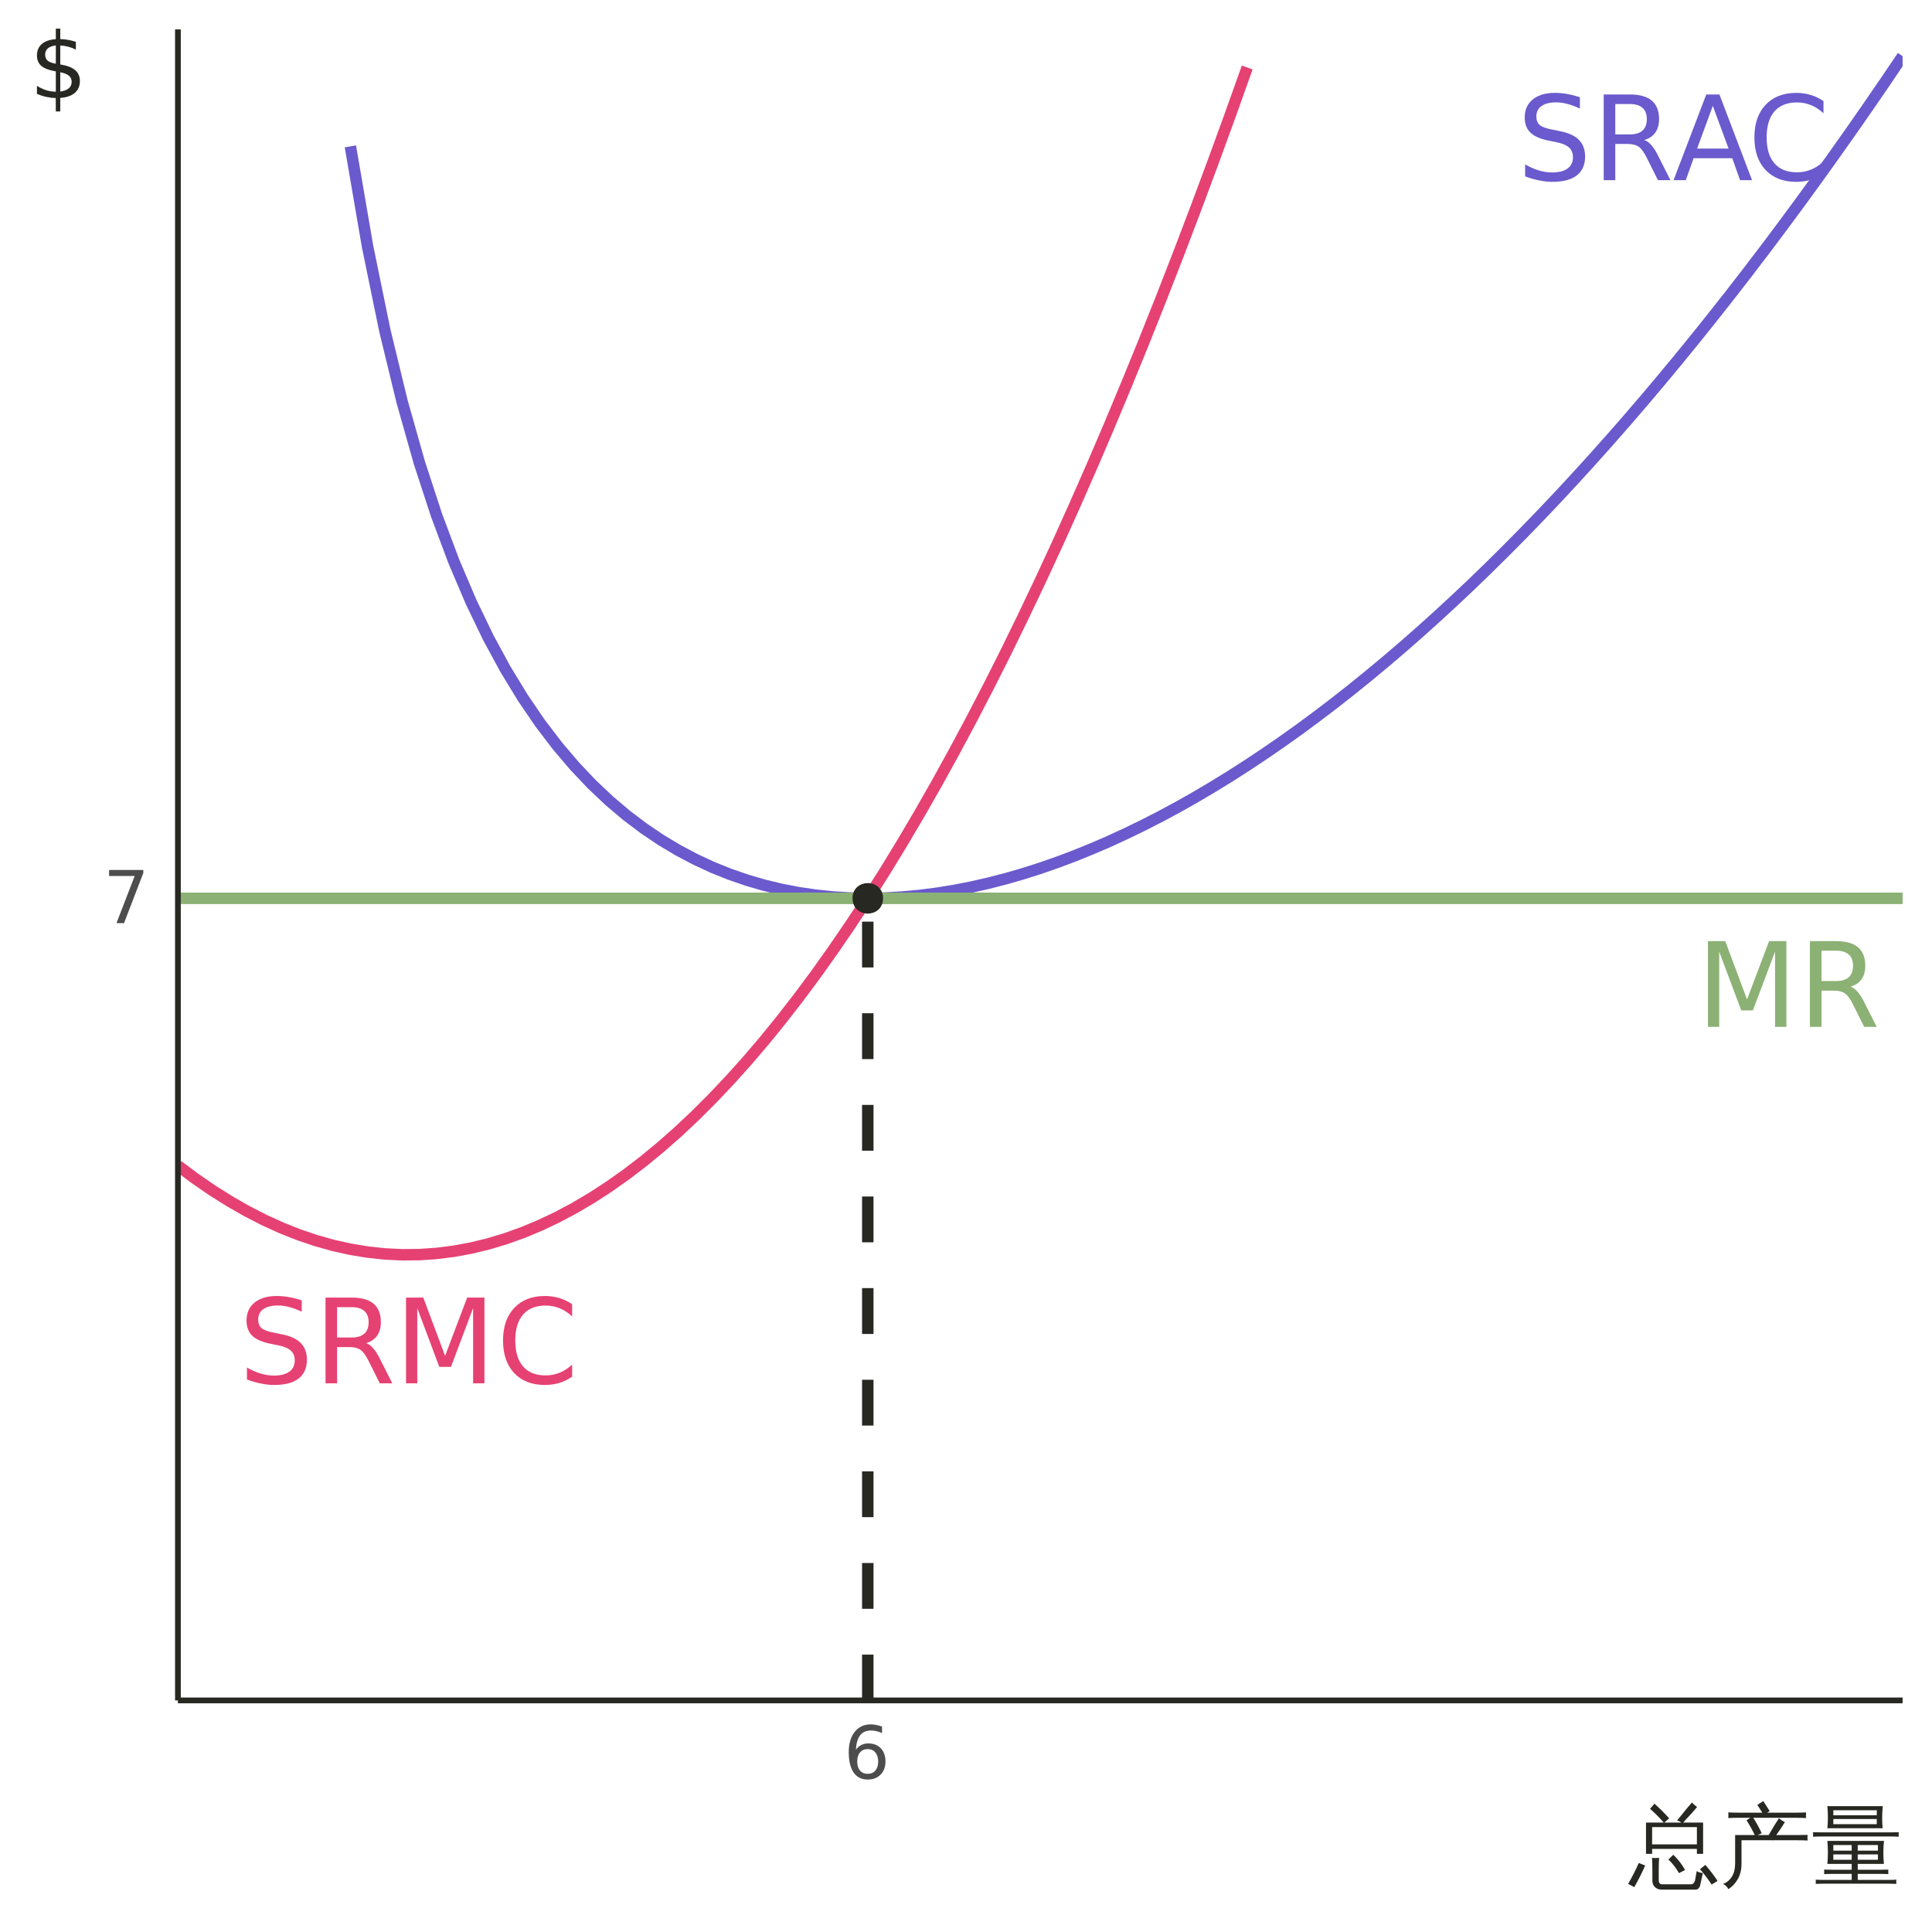
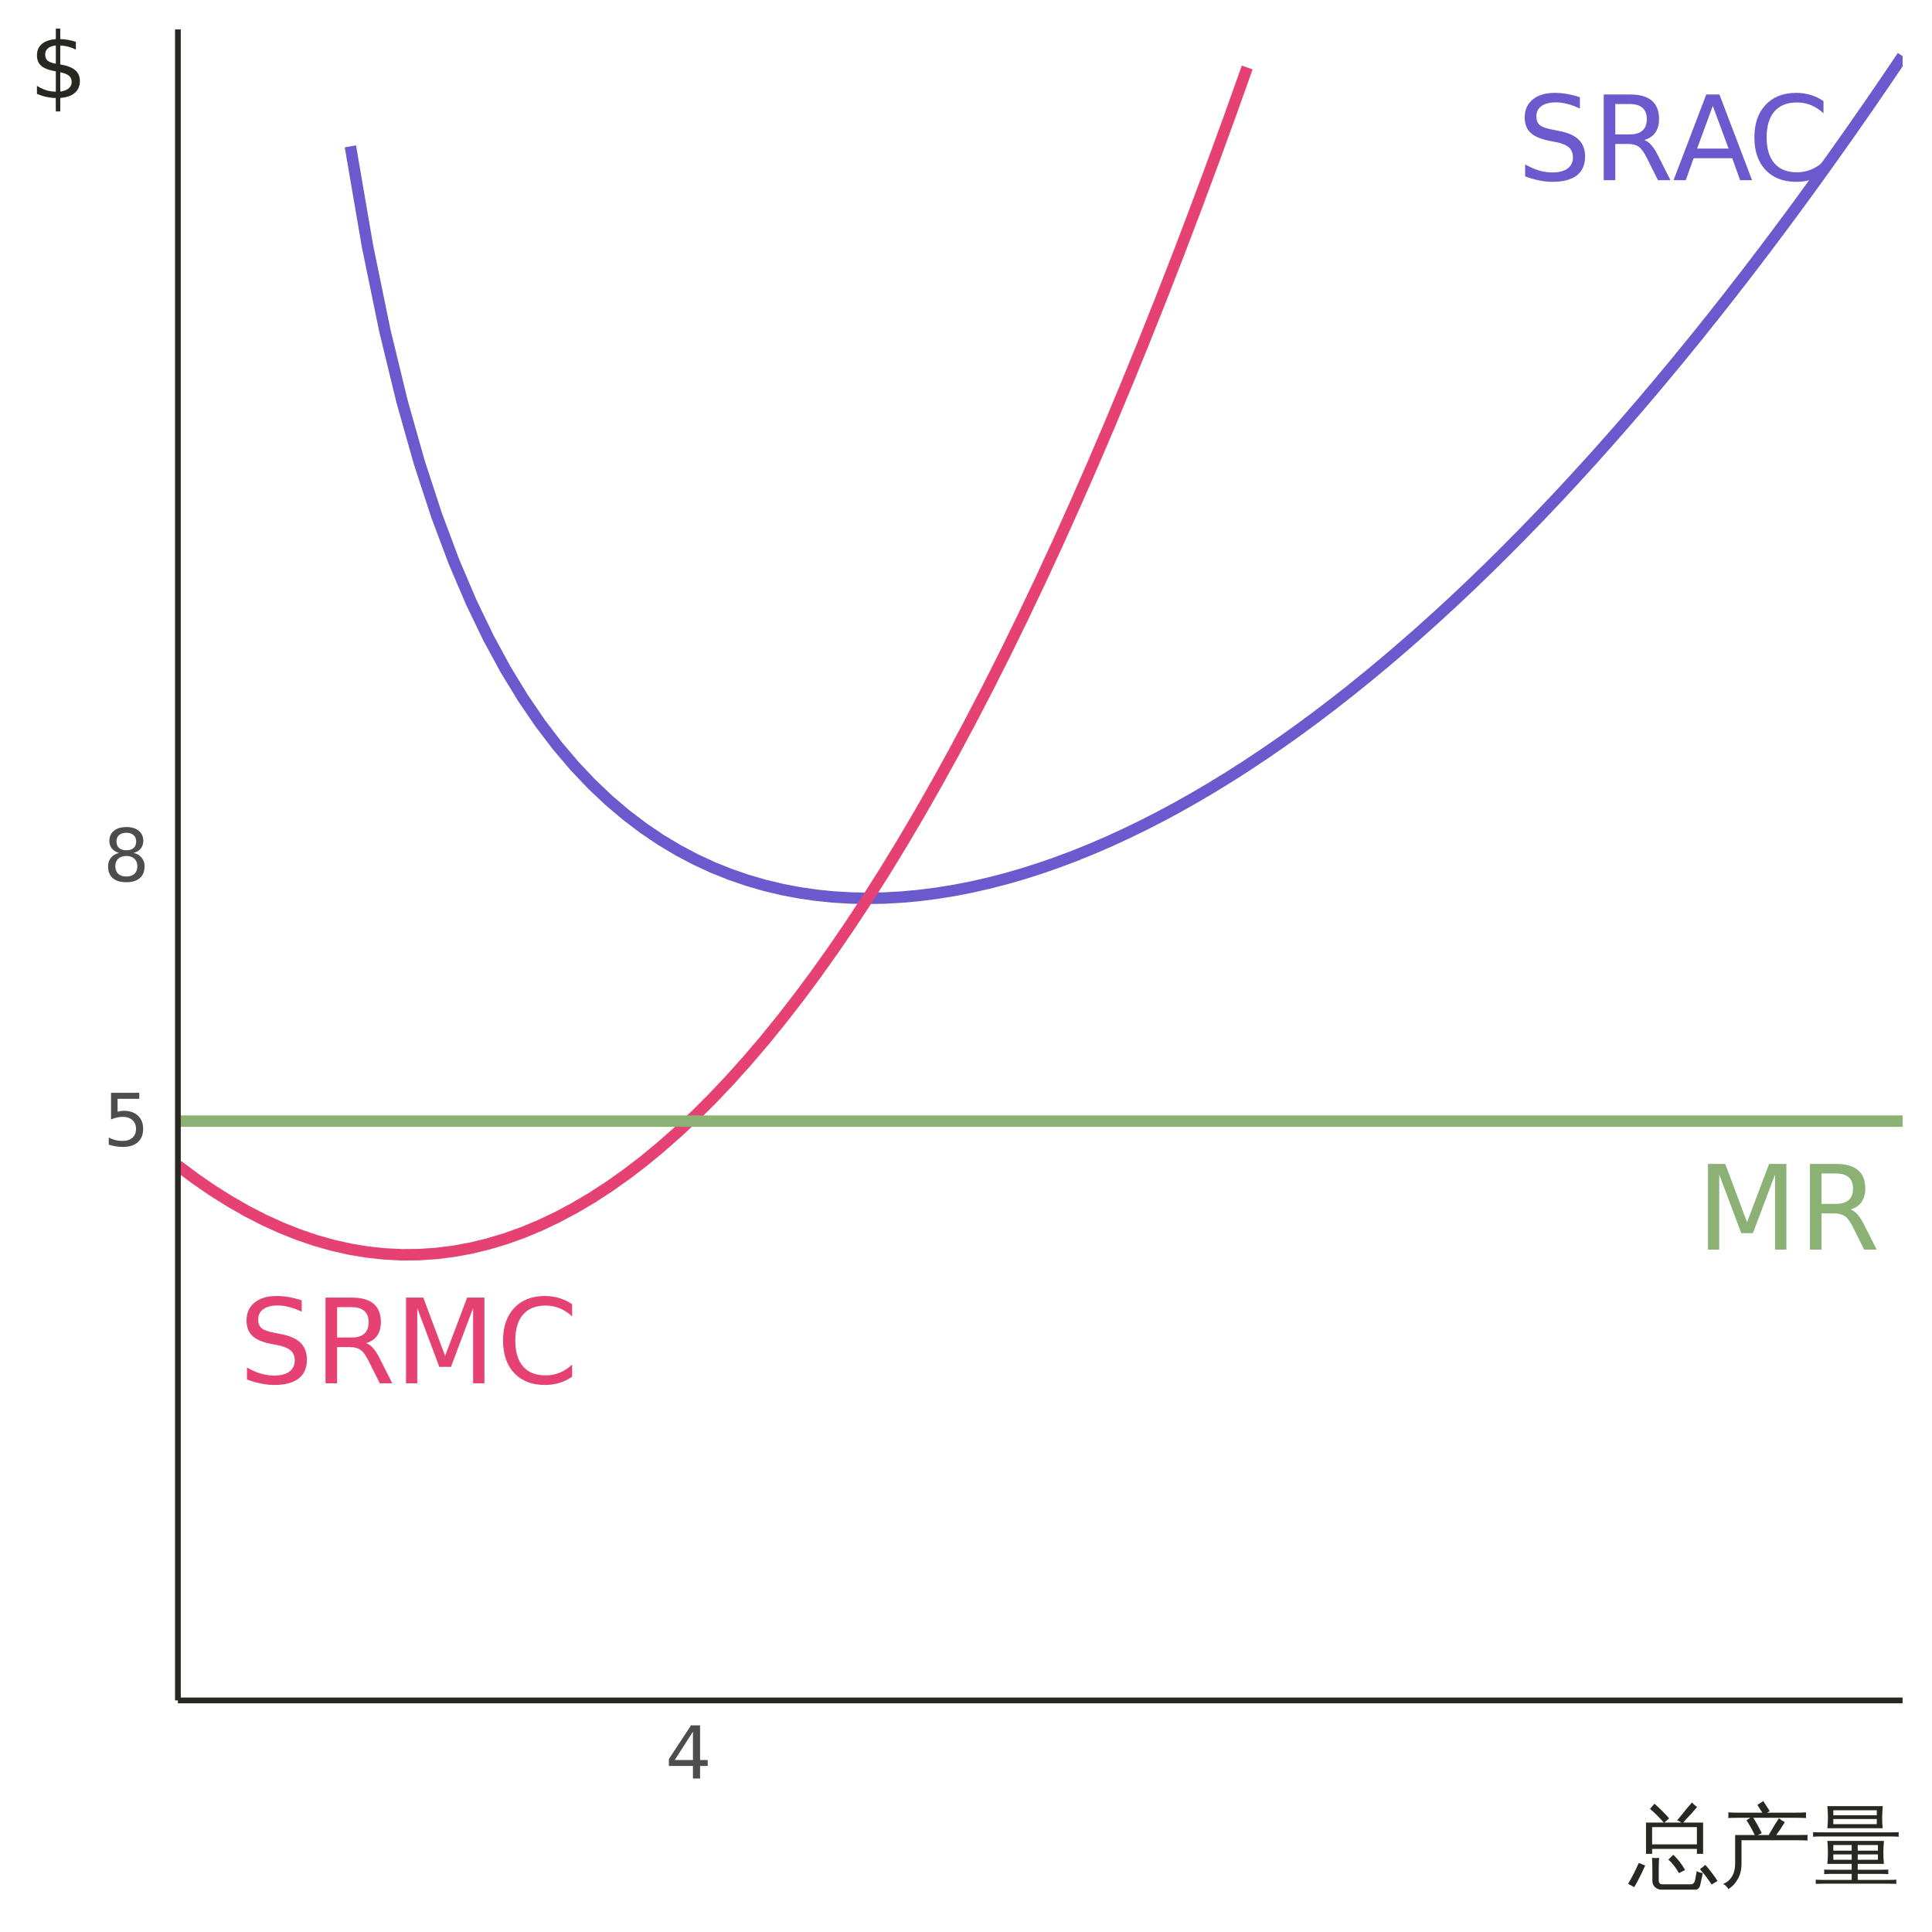
<svg xmlns="http://www.w3.org/2000/svg" xmlns:xlink="http://www.w3.org/1999/xlink" width="360" height="360" viewBox="0 0 360 360">
  <defs>
    <g>
      <g id="glyph-0-0">
        <path d="M 1.094 3.875 L 1.094 -15.453 L 12.047 -15.453 L 12.047 3.875 Z M 2.328 2.656 L 10.828 2.656 L 10.828 -14.219 L 2.328 -14.219 Z M 2.328 2.656 " />
      </g>
      <g id="glyph-0-1">
        <path d="M 11.719 -15.453 L 11.719 -13.344 C 10.906 -13.727 10.133 -14.016 9.406 -14.203 C 8.676 -14.398 7.973 -14.5 7.297 -14.5 C 6.117 -14.5 5.207 -14.27 4.562 -13.812 C 3.926 -13.363 3.609 -12.719 3.609 -11.875 C 3.609 -11.164 3.82 -10.629 4.25 -10.266 C 4.676 -9.91 5.477 -9.625 6.656 -9.406 L 7.969 -9.141 C 9.582 -8.828 10.77 -8.285 11.531 -7.516 C 12.301 -6.742 12.688 -5.707 12.688 -4.406 C 12.688 -2.852 12.164 -1.676 11.125 -0.875 C 10.094 -0.082 8.57 0.312 6.562 0.312 C 5.812 0.312 5.008 0.223 4.156 0.047 C 3.301 -0.117 2.422 -0.367 1.516 -0.703 L 1.516 -2.938 C 2.391 -2.438 3.242 -2.062 4.078 -1.812 C 4.922 -1.562 5.75 -1.438 6.562 -1.438 C 7.801 -1.438 8.754 -1.68 9.422 -2.172 C 10.086 -2.66 10.422 -3.352 10.422 -4.25 C 10.422 -5.031 10.18 -5.641 9.703 -6.078 C 9.223 -6.523 8.438 -6.859 7.344 -7.078 L 6.016 -7.344 C 4.41 -7.656 3.242 -8.156 2.516 -8.844 C 1.797 -9.531 1.438 -10.484 1.438 -11.703 C 1.438 -13.109 1.93 -14.219 2.922 -15.031 C 3.922 -15.852 5.297 -16.266 7.047 -16.266 C 7.797 -16.266 8.555 -16.195 9.328 -16.062 C 10.109 -15.926 10.906 -15.723 11.719 -15.453 Z M 11.719 -15.453 " />
      </g>
      <g id="glyph-0-2">
        <path d="M 9.719 -7.484 C 10.188 -7.328 10.641 -6.992 11.078 -6.484 C 11.516 -5.973 11.953 -5.266 12.391 -4.359 L 14.594 0 L 12.266 0 L 10.219 -4.094 C 9.695 -5.164 9.188 -5.875 8.688 -6.219 C 8.195 -6.57 7.52 -6.75 6.656 -6.75 L 4.312 -6.75 L 4.312 0 L 2.156 0 L 2.156 -15.969 L 7.031 -15.969 C 8.852 -15.969 10.211 -15.586 11.109 -14.828 C 12.016 -14.066 12.469 -12.914 12.469 -11.375 C 12.469 -10.363 12.234 -9.523 11.766 -8.859 C 11.297 -8.203 10.613 -7.742 9.719 -7.484 Z M 4.312 -14.188 L 4.312 -8.531 L 7.031 -8.531 C 8.07 -8.531 8.859 -8.77 9.391 -9.25 C 9.922 -9.727 10.188 -10.438 10.188 -11.375 C 10.188 -12.301 9.922 -13 9.391 -13.469 C 8.859 -13.945 8.07 -14.188 7.031 -14.188 Z M 4.312 -14.188 " />
      </g>
      <g id="glyph-0-3">
        <path d="M 7.484 -13.844 L 4.562 -5.891 L 10.422 -5.891 Z M 6.266 -15.969 L 8.719 -15.969 L 14.797 0 L 12.562 0 L 11.109 -4.094 L 3.906 -4.094 L 2.453 0 L 0.172 0 Z M 6.266 -15.969 " />
      </g>
      <g id="glyph-0-4">
        <path d="M 14.109 -14.734 L 14.109 -12.469 C 13.379 -13.145 12.602 -13.648 11.781 -13.984 C 10.957 -14.316 10.082 -14.484 9.156 -14.484 C 7.332 -14.484 5.938 -13.926 4.969 -12.812 C 4 -11.695 3.516 -10.082 3.516 -7.969 C 3.516 -5.863 4 -4.254 4.969 -3.141 C 5.938 -2.023 7.332 -1.469 9.156 -1.469 C 10.082 -1.469 10.957 -1.633 11.781 -1.969 C 12.602 -2.301 13.379 -2.805 14.109 -3.484 L 14.109 -1.234 C 13.348 -0.711 12.547 -0.32 11.703 -0.062 C 10.859 0.188 9.969 0.312 9.031 0.312 C 6.613 0.312 4.707 -0.426 3.312 -1.906 C 1.926 -3.383 1.234 -5.406 1.234 -7.969 C 1.234 -10.531 1.926 -12.551 3.312 -14.031 C 4.707 -15.52 6.613 -16.266 9.031 -16.266 C 9.988 -16.266 10.891 -16.133 11.734 -15.875 C 12.578 -15.625 13.367 -15.242 14.109 -14.734 Z M 14.109 -14.734 " />
      </g>
      <g id="glyph-0-5">
        <path d="M 2.156 -15.969 L 5.375 -15.969 L 9.438 -5.109 L 13.547 -15.969 L 16.766 -15.969 L 16.766 0 L 14.656 0 L 14.656 -14.016 L 10.531 -3.062 L 8.359 -3.062 L 4.25 -14.016 L 4.25 0 L 2.156 0 Z M 2.156 -15.969 " />
      </g>
      <g id="glyph-1-0">
        <path d="M 0.672 2.406 L 0.672 -9.578 L 7.469 -9.578 L 7.469 2.406 Z M 1.438 1.641 L 6.719 1.641 L 6.719 -8.828 L 1.438 -8.828 Z M 1.438 1.641 " />
      </g>
      <g id="glyph-1-1">
-         <path d="M 1.109 -9.906 L 7.484 -9.906 L 7.484 -9.344 L 3.891 0 L 2.484 0 L 5.875 -8.781 L 1.109 -8.781 Z M 1.109 -9.906 " />
+         <path d="M 1.469 -9.906 L 6.734 -9.906 L 6.734 -8.781 L 2.688 -8.781 L 2.688 -6.359 C 2.883 -6.422 3.082 -6.469 3.281 -6.5 C 3.477 -6.531 3.672 -6.547 3.859 -6.547 C 4.961 -6.547 5.836 -6.242 6.484 -5.641 C 7.129 -5.035 7.453 -4.211 7.453 -3.172 C 7.453 -2.109 7.117 -1.281 6.453 -0.688 C 5.797 -0.102 4.863 0.188 3.656 0.188 C 3.238 0.188 2.812 0.148 2.375 0.078 C 1.945 0.016 1.504 -0.086 1.047 -0.234 L 1.047 -1.578 C 1.441 -1.359 1.852 -1.195 2.281 -1.094 C 2.707 -0.988 3.156 -0.938 3.625 -0.938 C 4.395 -0.938 5.004 -1.133 5.453 -1.531 C 5.898 -1.938 6.125 -2.484 6.125 -3.172 C 6.125 -3.867 5.898 -4.414 5.453 -4.812 C 5.004 -5.219 4.395 -5.422 3.625 -5.422 C 3.27 -5.422 2.914 -5.379 2.562 -5.297 C 2.207 -5.223 1.844 -5.102 1.469 -4.938 Z M 1.469 -9.906 " />
      </g>
      <g id="glyph-1-2">
-         <path d="M 4.484 -5.484 C 3.879 -5.484 3.398 -5.273 3.047 -4.859 C 2.703 -4.453 2.531 -3.891 2.531 -3.172 C 2.531 -2.461 2.703 -1.898 3.047 -1.484 C 3.398 -1.078 3.879 -0.875 4.484 -0.875 C 5.086 -0.875 5.562 -1.078 5.906 -1.484 C 6.258 -1.898 6.438 -2.461 6.438 -3.172 C 6.438 -3.891 6.258 -4.453 5.906 -4.859 C 5.562 -5.273 5.086 -5.484 4.484 -5.484 Z M 7.156 -9.688 L 7.156 -8.469 C 6.812 -8.625 6.469 -8.742 6.125 -8.828 C 5.781 -8.91 5.441 -8.953 5.109 -8.953 C 4.223 -8.953 3.547 -8.656 3.078 -8.062 C 2.617 -7.469 2.352 -6.566 2.281 -5.359 C 2.539 -5.742 2.867 -6.035 3.266 -6.234 C 3.66 -6.441 4.094 -6.547 4.562 -6.547 C 5.562 -6.547 6.348 -6.242 6.922 -5.641 C 7.504 -5.035 7.797 -4.211 7.797 -3.172 C 7.797 -2.16 7.492 -1.348 6.891 -0.734 C 6.285 -0.117 5.484 0.188 4.484 0.188 C 3.336 0.188 2.461 -0.25 1.859 -1.125 C 1.254 -2 0.953 -3.27 0.953 -4.938 C 0.953 -6.508 1.32 -7.758 2.062 -8.688 C 2.801 -9.625 3.801 -10.094 5.062 -10.094 C 5.395 -10.094 5.734 -10.055 6.078 -9.984 C 6.422 -9.922 6.781 -9.82 7.156 -9.688 Z M 7.156 -9.688 " />
+         <path d="M 4.328 -4.703 C 3.68 -4.703 3.176 -4.531 2.812 -4.188 C 2.445 -3.852 2.266 -3.383 2.266 -2.781 C 2.266 -2.188 2.445 -1.719 2.812 -1.375 C 3.176 -1.039 3.68 -0.875 4.328 -0.875 C 4.961 -0.875 5.461 -1.039 5.828 -1.375 C 6.191 -1.719 6.375 -2.188 6.375 -2.781 C 6.375 -3.383 6.191 -3.852 5.828 -4.188 C 5.461 -4.531 4.961 -4.703 4.328 -4.703 Z M 2.984 -5.281 C 2.41 -5.414 1.961 -5.68 1.641 -6.078 C 1.316 -6.473 1.156 -6.953 1.156 -7.516 C 1.156 -8.305 1.438 -8.93 2 -9.391 C 2.562 -9.859 3.336 -10.094 4.328 -10.094 C 5.305 -10.094 6.078 -9.859 6.641 -9.391 C 7.203 -8.93 7.484 -8.305 7.484 -7.516 C 7.484 -6.953 7.32 -6.473 7 -6.078 C 6.688 -5.68 6.242 -5.414 5.672 -5.281 C 6.316 -5.125 6.816 -4.828 7.172 -4.391 C 7.535 -3.953 7.719 -3.414 7.719 -2.781 C 7.719 -1.82 7.422 -1.086 6.828 -0.578 C 6.242 -0.066 5.41 0.188 4.328 0.188 C 3.234 0.188 2.391 -0.066 1.797 -0.578 C 1.211 -1.086 0.922 -1.82 0.922 -2.781 C 0.922 -3.414 1.102 -3.953 1.469 -4.391 C 1.832 -4.828 2.336 -5.125 2.984 -5.281 Z M 2.484 -7.391 C 2.484 -6.879 2.645 -6.477 2.969 -6.188 C 3.289 -5.906 3.742 -5.766 4.328 -5.766 C 4.898 -5.766 5.348 -5.906 5.672 -6.188 C 5.992 -6.477 6.156 -6.879 6.156 -7.391 C 6.156 -7.91 5.992 -8.312 5.672 -8.594 C 5.348 -8.883 4.898 -9.031 4.328 -9.031 C 3.742 -9.031 3.289 -8.883 2.969 -8.594 C 2.645 -8.312 2.484 -7.91 2.484 -7.391 Z M 2.484 -7.391 " />
+       </g>
+       <g id="glyph-1-3">
+         <path d="M 5.141 -8.734 L 1.75 -3.453 L 5.141 -3.453 Z M 4.781 -9.906 L 6.469 -9.906 L 6.469 -3.453 L 7.891 -3.453 L 7.891 -2.344 L 6.469 -2.344 L 6.469 0 L 5.141 0 L 5.141 -2.344 L 0.656 -2.344 L 0.656 -3.625 Z M 4.781 -9.906 " />
      </g>
      <g id="glyph-2-0">
        <path d="M 0.562 0 L 0.562 -11.328 L 5.078 -11.328 L 5.078 0 Z M 1.125 -0.562 L 4.516 -0.562 L 4.516 -10.766 L 1.125 -10.766 Z M 1.125 -0.562 " />
      </g>
      <g id="glyph-2-1">
        <path d="M 4.328 -4.453 L 3.188 -4.453 L 3.188 -10.281 L 6.5 -10.281 C 5.707 -11.195 4.852 -12.051 3.938 -12.844 L 4.766 -13.797 C 5.734 -12.941 6.645 -12.031 7.5 -11.062 L 6.609 -10.281 L 9.766 -10.281 C 9.523 -10.477 9.258 -10.609 8.969 -10.672 L 9.75 -11.609 C 10.414 -12.441 10.758 -12.867 10.781 -12.891 L 11.75 -14.016 C 12.039 -13.703 12.359 -13.422 12.703 -13.172 L 11.734 -12.047 L 10.625 -10.859 L 10.125 -10.281 L 13.828 -10.281 L 13.828 -4.453 L 12.672 -4.453 L 12.672 -5.375 L 4.328 -5.375 Z M 12.672 -9.438 L 4.328 -9.438 L 4.328 -6.219 L 12.672 -6.219 Z M 15.422 1.266 C 14.754 0.254 14.031 -0.695 13.25 -1.594 L 14.25 -2.391 C 15.07 -1.461 15.828 -0.469 16.516 0.594 Z M 9.328 -0.859 C 8.797 -1.816 8.141 -2.66 7.359 -3.391 L 8.266 -4.281 C 9.141 -3.469 9.875 -2.52 10.469 -1.438 Z M 12.641 -1.234 C 12.953 -1.035 13.332 -0.914 13.781 -0.875 L 13.297 1.328 C 13.254 1.578 13.156 1.785 13 1.953 C 12.844 2.129 12.656 2.219 12.438 2.219 L 6.125 2.219 C 5.625 2.219 5.207 2.066 4.875 1.766 C 4.539 1.461 4.375 1.055 4.375 0.547 L 4.375 -1.391 C 4.375 -2.172 4.352 -2.941 4.312 -3.703 C 4.75 -3.66 5.188 -3.66 5.625 -3.703 C 5.582 -2.941 5.562 -2.172 5.562 -1.391 L 5.562 0.547 C 5.562 0.723 5.613 0.879 5.719 1.016 C 5.832 1.148 5.973 1.219 6.141 1.219 L 11.594 1.219 C 11.781 1.219 11.938 1.145 12.062 1 C 12.195 0.863 12.285 0.691 12.328 0.484 Z M -0.141 1.141 C 0.586 -0.109 1.25 -1.406 1.844 -2.75 L 3.031 -2.281 C 2.426 -0.883 1.75 0.457 1 1.75 Z M -0.141 1.141 " />
      </g>
      <g id="glyph-2-2">
        <path d="M 2.797 -2.609 L 2.797 -7.953 L 6.453 -7.953 C 6.004 -8.898 5.492 -9.816 4.922 -10.703 L 5.625 -11.172 L 3.453 -11.172 C 2.805 -11.172 2.16 -11.156 1.516 -11.125 C 1.555 -11.477 1.555 -11.828 1.516 -12.172 C 2.16 -12.141 2.805 -12.125 3.453 -12.125 L 7.859 -12.125 L 6.938 -13.578 L 8.047 -14.281 L 9.234 -12.422 L 8.766 -12.125 L 14.094 -12.125 C 14.738 -12.125 15.379 -12.141 16.016 -12.172 C 15.984 -11.828 15.984 -11.477 16.016 -11.125 C 15.379 -11.156 14.738 -11.172 14.094 -11.172 L 6.172 -11.172 C 6.766 -10.242 7.289 -9.285 7.75 -8.297 L 6.984 -7.953 L 9.047 -7.953 L 10.156 -9.828 L 10.953 -11.078 C 11.297 -10.797 11.664 -10.555 12.062 -10.359 C 11.812 -9.941 11.547 -9.523 11.266 -9.109 L 10.453 -7.953 L 14.359 -7.953 C 15.016 -7.953 15.66 -7.961 16.297 -7.984 C 16.266 -7.641 16.266 -7.289 16.297 -6.938 C 15.66 -6.969 15.016 -6.984 14.359 -6.984 L 9.844 -6.984 L 9.797 -6.922 C 9.773 -6.941 9.75 -6.961 9.719 -6.984 L 3.984 -6.984 L 3.984 -2.609 C 3.984 -1.523 3.758 -0.582 3.312 0.219 C 2.863 1.031 2.27 1.664 1.531 2.125 C 1.32 1.688 0.992 1.363 0.547 1.156 C 1.242 0.895 1.789 0.441 2.188 -0.203 C 2.594 -0.848 2.797 -1.648 2.797 -2.609 Z M 2.797 -2.609 " />
      </g>
      <g id="glyph-2-3">
        <path d="M 15.844 0.359 C 15.801 0.617 15.801 0.879 15.844 1.141 C 15.363 1.117 14.883 1.109 14.406 1.109 L 2.219 1.109 C 1.75 1.109 1.281 1.117 0.812 1.141 C 0.832 0.879 0.832 0.617 0.812 0.359 C 1.281 0.391 1.75 0.406 2.219 0.406 L 7.516 0.406 L 7.516 -0.719 L 3.938 -0.719 C 3.414 -0.719 2.895 -0.703 2.375 -0.672 C 2.406 -0.953 2.406 -1.234 2.375 -1.516 C 2.895 -1.492 3.414 -1.484 3.938 -1.484 L 7.516 -1.484 L 7.516 -2.578 L 2.984 -2.578 C 3.117 -4.004 3.117 -5.43 2.984 -6.859 L 13.531 -6.859 C 13.383 -5.43 13.379 -4.004 13.516 -2.578 L 8.641 -2.578 L 8.641 -1.484 L 12.797 -1.484 C 13.316 -1.484 13.832 -1.492 14.344 -1.516 C 14.32 -1.234 14.32 -0.953 14.344 -0.672 C 13.832 -0.703 13.316 -0.719 12.797 -0.719 L 8.641 -0.719 L 8.641 0.406 L 14.406 0.406 C 14.883 0.406 15.363 0.391 15.844 0.359 Z M 16.281 -8.484 C 16.258 -8.203 16.258 -7.922 16.281 -7.641 C 15.77 -7.672 15.258 -7.688 14.75 -7.688 L 1.859 -7.688 C 1.336 -7.688 0.82 -7.672 0.312 -7.641 C 0.332 -7.922 0.332 -8.203 0.312 -8.484 C 0.832 -8.461 1.348 -8.453 1.859 -8.453 L 14.75 -8.453 C 15.25 -8.453 15.758 -8.461 16.281 -8.484 Z M 2.984 -9.219 C 3.117 -10.602 3.117 -11.977 2.984 -13.344 L 13.312 -13.344 C 13.164 -11.977 13.156 -10.602 13.281 -9.219 Z M 8.641 -5.047 L 12.406 -5.047 L 12.406 -6.094 L 8.641 -6.094 Z M 7.516 -5.047 L 7.516 -6.094 L 4.094 -6.094 L 4.094 -5.047 Z M 8.641 -4.344 L 8.641 -3.344 L 12.406 -3.344 L 12.406 -4.344 Z M 7.516 -4.344 L 4.094 -4.344 L 4.094 -3.344 L 7.516 -3.344 Z M 4.094 -12.578 L 4.094 -11.641 L 12.188 -11.641 L 12.203 -12.578 Z M 4.094 -10.938 L 4.094 -9.984 L 12.188 -9.984 L 12.188 -10.938 Z M 4.094 -10.938 " />
      </g>
      <g id="glyph-3-0">
        <path d="M 0.844 3 L 0.844 -11.984 L 9.344 -11.984 L 9.344 3 Z M 1.797 2.062 L 8.406 2.062 L 8.406 -11.031 L 1.797 -11.031 Z M 1.797 2.062 " />
      </g>
      <g id="glyph-3-1">
        <path d="M 5.75 2.5 L 4.922 2.5 L 4.906 0 C 4.32 -0.008 3.738 -0.078 3.156 -0.203 C 2.582 -0.328 2 -0.516 1.406 -0.766 L 1.406 -2.266 C 1.977 -1.91 2.551 -1.641 3.125 -1.453 C 3.707 -1.273 4.305 -1.18 4.922 -1.172 L 4.922 -4.969 C 3.691 -5.164 2.797 -5.5 2.234 -5.969 C 1.68 -6.445 1.406 -7.102 1.406 -7.938 C 1.406 -8.832 1.707 -9.539 2.312 -10.062 C 2.914 -10.582 3.785 -10.883 4.922 -10.969 L 4.922 -12.922 L 5.75 -12.922 L 5.75 -10.984 C 6.258 -10.961 6.754 -10.91 7.234 -10.828 C 7.711 -10.742 8.188 -10.625 8.656 -10.469 L 8.656 -9.016 C 8.188 -9.254 7.711 -9.438 7.234 -9.562 C 6.754 -9.688 6.258 -9.758 5.75 -9.781 L 5.75 -6.25 C 7 -6.051 7.922 -5.703 8.516 -5.203 C 9.109 -4.703 9.406 -4.02 9.406 -3.156 C 9.406 -2.227 9.086 -1.492 8.453 -0.953 C 7.828 -0.41 6.926 -0.098 5.75 -0.016 Z M 4.922 -6.391 L 4.922 -9.797 C 4.273 -9.723 3.781 -9.539 3.438 -9.25 C 3.102 -8.957 2.938 -8.566 2.938 -8.078 C 2.938 -7.598 3.094 -7.223 3.406 -6.953 C 3.719 -6.691 4.223 -6.504 4.922 -6.391 Z M 5.75 -4.797 L 5.75 -1.203 C 6.445 -1.297 6.973 -1.492 7.328 -1.797 C 7.691 -2.109 7.875 -2.508 7.875 -3 C 7.875 -3.488 7.703 -3.875 7.359 -4.156 C 7.016 -4.445 6.477 -4.66 5.75 -4.797 Z M 5.75 -4.797 " />
      </g>
    </g>
    <clipPath id="clip-0">
      <path clip-rule="nonzero" d="M 64 9 L 354.523 9 L 354.523 169 L 64 169 Z M 64 9 " />
    </clipPath>
    <clipPath id="clip-1">
      <path clip-rule="nonzero" d="M 33.152 11 L 234 11 L 234 235 L 33.152 235 Z M 33.152 11 " />
    </clipPath>
    <clipPath id="clip-2">
-       <path clip-rule="nonzero" d="M 33.152 166 L 354.523 166 L 354.523 169 L 33.152 169 Z M 33.152 166 " />
-     </clipPath>
-     <clipPath id="clip-3">
-       <path clip-rule="nonzero" d="M 160 166 L 163 166 L 163 316.852 L 160 316.852 Z M 160 166 " />
+       <path clip-rule="nonzero" d="M 33.152 207 L 354.523 207 L 354.523 210 L 33.152 210 Z M 33.152 207 " />
    </clipPath>
  </defs>
  <rect x="-36" y="-36" width="432" height="432" fill="rgb(100%, 100%, 100%)" fill-opacity="1" />
  <g clip-path="url(#clip-0)">
    <path fill="none" stroke-width="2.134" stroke-linecap="butt" stroke-linejoin="round" stroke="rgb(41.569%, 35.294%, 80.392%)" stroke-opacity="1" stroke-miterlimit="10" d="M 65.289 27.273 L 68.5 45.984 L 71.715 61.609 L 74.93 74.852 L 78.141 86.203 L 81.355 96.035 L 84.57 104.621 L 87.785 112.164 L 90.996 118.832 L 94.211 124.754 L 97.426 130.027 L 100.637 134.742 L 103.852 138.961 L 107.066 142.742 L 110.281 146.137 L 113.492 149.176 L 116.707 151.898 L 119.922 154.332 L 123.133 156.504 L 126.348 158.426 L 129.562 160.125 L 132.773 161.617 L 135.988 162.906 L 139.203 164.016 L 142.418 164.953 L 145.629 165.723 L 148.844 166.34 L 152.059 166.809 L 155.27 167.137 L 158.484 167.328 L 161.699 167.391 L 164.914 167.332 L 168.125 167.148 L 171.34 166.852 L 174.555 166.441 L 177.766 165.922 L 180.98 165.297 L 184.195 164.566 L 187.41 163.738 L 190.621 162.812 L 193.836 161.789 L 197.051 160.668 L 200.262 159.461 L 203.477 158.156 L 206.691 156.77 L 209.902 155.289 L 213.117 153.727 L 216.332 152.078 L 219.547 150.348 L 222.758 148.531 L 225.973 146.633 L 229.188 144.656 L 232.398 142.598 L 235.613 140.461 L 238.828 138.246 L 242.043 135.957 L 245.254 133.586 L 248.469 131.141 L 251.684 128.621 L 254.895 126.023 L 258.109 123.355 L 261.324 120.609 L 264.535 117.793 L 267.75 114.902 L 270.965 111.941 L 274.18 108.906 L 277.391 105.801 L 280.605 102.621 L 283.82 99.371 L 287.031 96.055 L 290.246 92.664 L 293.461 89.203 L 296.676 85.672 L 299.887 82.074 L 303.102 78.406 L 306.316 74.668 L 309.527 70.863 L 312.742 66.988 L 315.957 63.043 L 319.168 59.031 L 322.383 54.953 L 325.598 50.805 L 328.812 46.59 L 332.023 42.309 L 335.238 37.961 L 338.453 33.543 L 341.664 29.059 L 344.879 24.512 L 348.094 19.895 L 351.309 15.211 L 354.52 10.461 " />
  </g>
  <g fill="rgb(41.569%, 35.294%, 80.392%)" fill-opacity="1">
    <use xlink:href="#glyph-0-1" x="282.672" y="33.573" />
    <use xlink:href="#glyph-0-2" x="296.672" y="33.573" />
    <use xlink:href="#glyph-0-3" x="311.672" y="33.573" />
    <use xlink:href="#glyph-0-4" x="325.672" y="33.573" />
  </g>
  <g clip-path="url(#clip-1)">
    <path fill="none" stroke-width="2.134" stroke-linecap="butt" stroke-linejoin="round" stroke="rgb(90.196%, 25.49%, 45.098%)" stroke-opacity="1" stroke-miterlimit="10" d="M 33.152 217.211 L 36.363 219.609 L 39.578 221.82 L 42.793 223.844 L 46.004 225.68 L 49.219 227.332 L 52.434 228.793 L 55.648 230.07 L 58.859 231.16 L 62.074 232.062 L 65.289 232.781 L 68.5 233.309 L 71.715 233.652 L 74.93 233.809 L 78.141 233.777 L 81.355 233.559 L 84.57 233.152 L 87.785 232.562 L 90.996 231.781 L 94.211 230.816 L 97.426 229.664 L 100.637 228.328 L 103.852 226.801 L 107.066 225.09 L 110.281 223.188 L 113.492 221.102 L 116.707 218.832 L 119.922 216.371 L 123.133 213.723 L 126.348 210.891 L 129.562 207.871 L 132.773 204.664 L 135.988 201.27 L 139.203 197.688 L 142.418 193.922 L 145.629 189.965 L 148.844 185.824 L 152.059 181.496 L 155.27 176.98 L 158.484 172.281 L 161.699 167.391 L 164.914 162.316 L 168.125 157.055 L 171.34 151.605 L 174.555 145.969 L 177.766 140.148 L 180.98 134.137 L 184.195 127.941 L 187.41 121.559 L 190.621 114.988 L 193.836 108.23 L 197.051 101.289 L 200.262 94.156 L 203.477 86.84 L 206.691 79.336 L 209.902 71.645 L 213.117 63.77 L 216.332 55.703 L 219.547 47.453 L 222.758 39.016 L 225.973 30.391 L 229.188 21.578 L 232.398 12.578 " />
  </g>
  <g fill="rgb(90.196%, 25.49%, 45.098%)" fill-opacity="1">
    <use xlink:href="#glyph-0-1" x="44.5" y="257.757" />
    <use xlink:href="#glyph-0-2" x="58.5" y="257.757" />
    <use xlink:href="#glyph-0-5" x="73.5" y="257.757" />
    <use xlink:href="#glyph-0-4" x="92.5" y="257.757" />
  </g>
  <g clip-path="url(#clip-2)">
-     <path fill="none" stroke-width="2.134" stroke-linecap="butt" stroke-linejoin="round" stroke="rgb(54.51%, 69.412%, 45.49%)" stroke-opacity="1" stroke-miterlimit="10" d="M 33.152 167.391 L 354.52 167.391 " />
+     <path fill="none" stroke-width="2.134" stroke-linecap="butt" stroke-linejoin="round" stroke="rgb(54.51%, 69.412%, 45.49%)" stroke-opacity="1" stroke-miterlimit="10" d="M 33.152 208.906 L 354.52 208.906 " />
  </g>
  <g fill="rgb(54.51%, 69.412%, 45.49%)" fill-opacity="1">
-     <use xlink:href="#glyph-0-5" x="316.098" y="191.335" />
-     <use xlink:href="#glyph-0-2" x="335.098" y="191.335" />
-   </g>
-   <path fill-rule="nonzero" fill="rgb(15.294%, 15.686%, 13.333%)" fill-opacity="1" stroke-width="0.709" stroke-linecap="round" stroke-linejoin="round" stroke="rgb(15.294%, 15.686%, 13.333%)" stroke-opacity="1" stroke-miterlimit="10" d="M 164.188 167.391 C 164.188 170.711 159.211 170.711 159.211 167.391 C 159.211 164.074 164.188 164.074 164.188 167.391 " />
-   <g clip-path="url(#clip-3)">
-     <path fill="none" stroke-width="2.134" stroke-linecap="butt" stroke-linejoin="round" stroke="rgb(15.294%, 15.686%, 13.333%)" stroke-opacity="1" stroke-dasharray="8.536 8.536" stroke-miterlimit="10" d="M 161.699 316.848 L 161.699 167.391 " />
+     <use xlink:href="#glyph-0-5" x="316.098" y="232.851" />
+     <use xlink:href="#glyph-0-2" x="335.098" y="232.851" />
  </g>
  <path fill="none" stroke-width="1.067" stroke-linecap="butt" stroke-linejoin="round" stroke="rgb(15.294%, 15.686%, 13.333%)" stroke-opacity="1" stroke-miterlimit="10" d="M 33.152 316.848 L 33.152 5.48 " />
  <g fill="rgb(30.196%, 30.196%, 30.196%)" fill-opacity="1">
-     <use xlink:href="#glyph-1-1" x="19.219" y="172.014" />
+     <use xlink:href="#glyph-1-1" x="19.219" y="213.529" />
+   </g>
+   <g fill="rgb(30.196%, 30.196%, 30.196%)" fill-opacity="1">
+     <use xlink:href="#glyph-1-2" x="19.219" y="164.201" />
  </g>
  <path fill="none" stroke-width="1.067" stroke-linecap="butt" stroke-linejoin="round" stroke="rgb(15.294%, 15.686%, 13.333%)" stroke-opacity="1" stroke-miterlimit="10" d="M 33.152 316.848 L 354.52 316.848 " />
  <g fill="rgb(30.196%, 30.196%, 30.196%)" fill-opacity="1">
-     <use xlink:href="#glyph-1-2" x="157.199" y="331.404" />
+     <use xlink:href="#glyph-1-3" x="123.98" y="331.404" />
  </g>
  <g fill="rgb(15.294%, 15.686%, 13.333%)" fill-opacity="1">
    <use xlink:href="#glyph-2-1" x="303.52" y="349.889" />
    <use xlink:href="#glyph-2-2" x="320.52" y="349.889" />
    <use xlink:href="#glyph-2-3" x="337.52" y="349.889" />
  </g>
  <g fill="rgb(15.294%, 15.686%, 13.333%)" fill-opacity="1">
    <use xlink:href="#glyph-3-1" x="5.48" y="18.261" />
  </g>
</svg>
